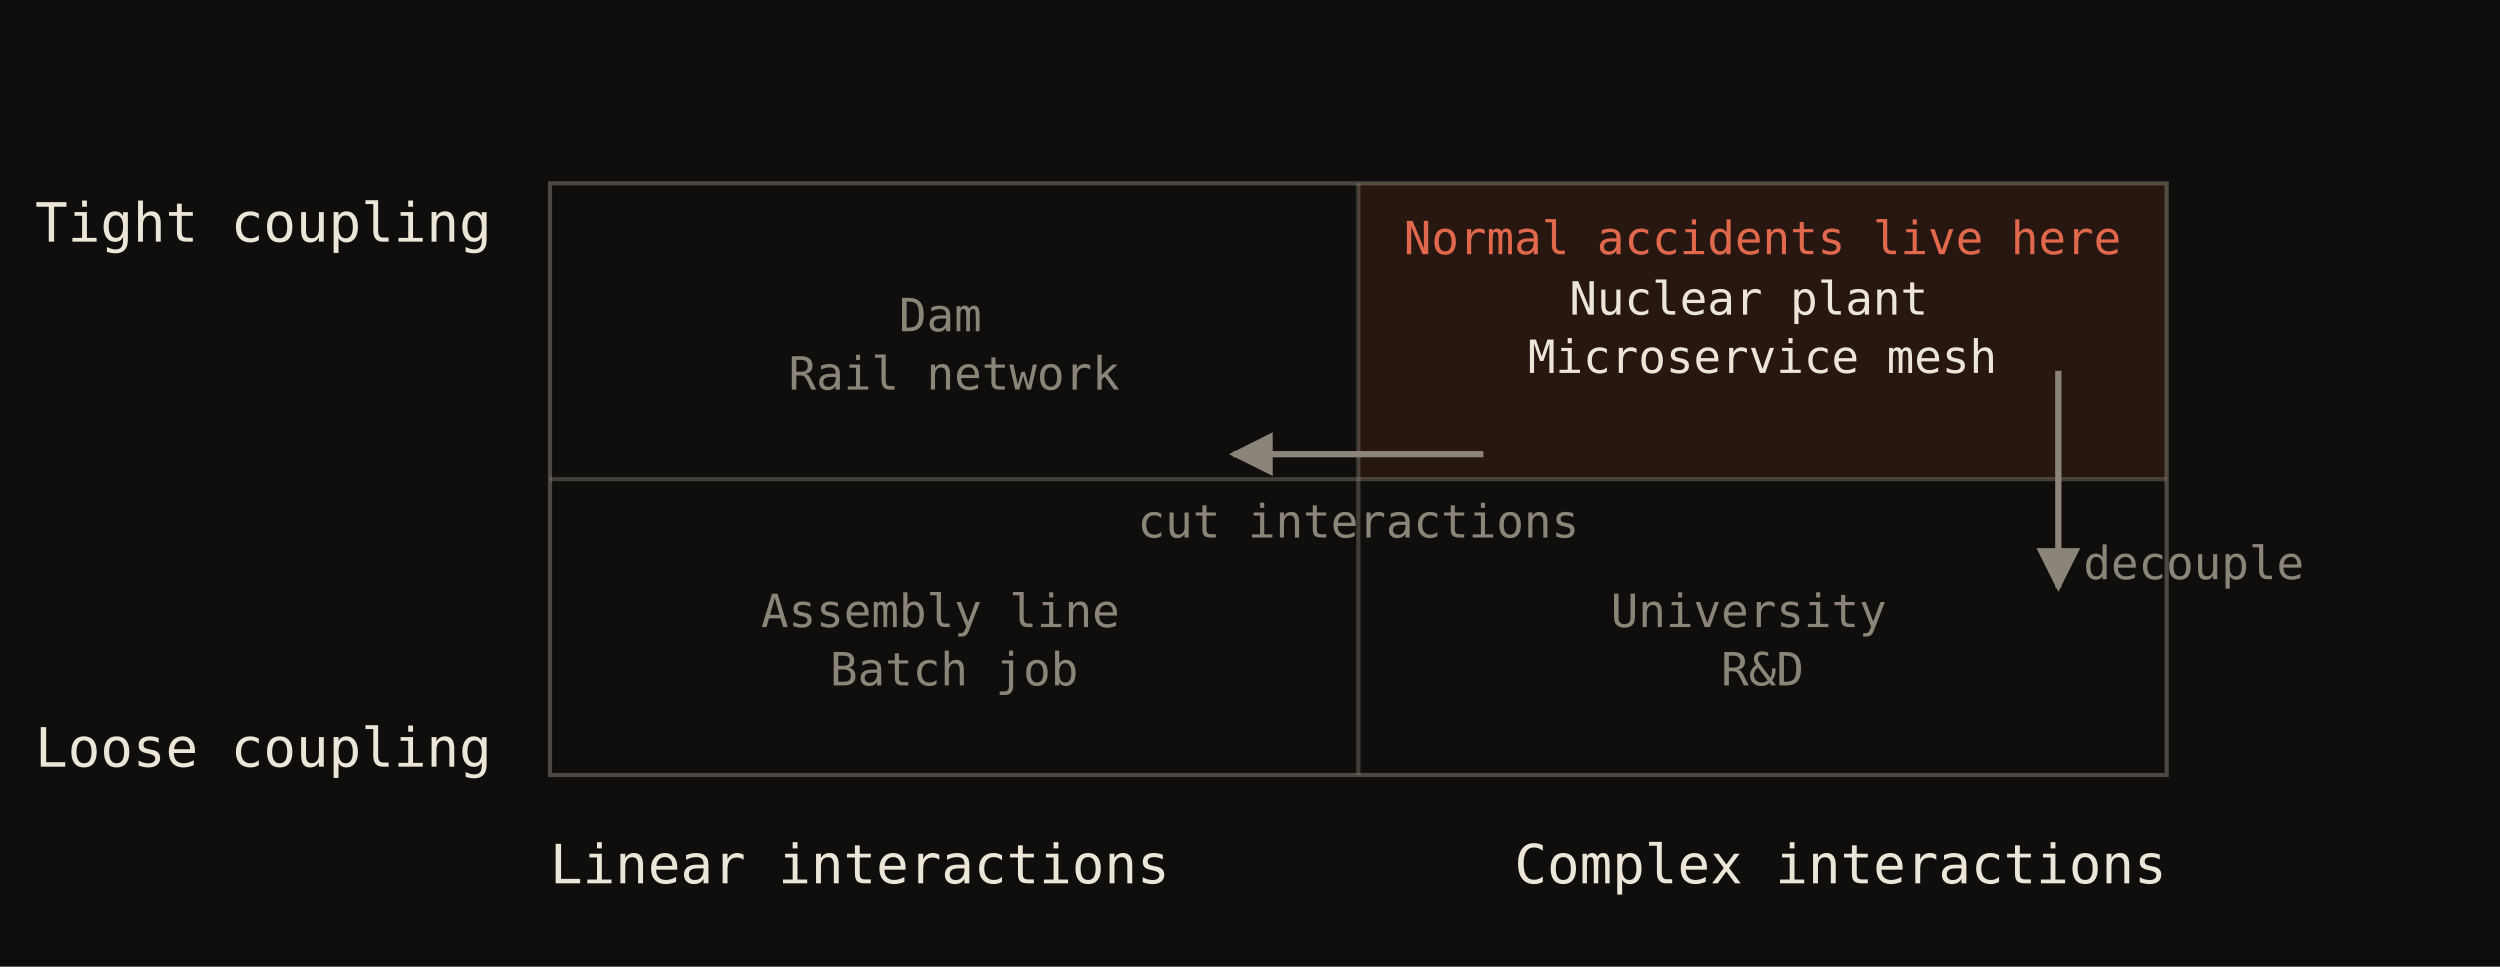
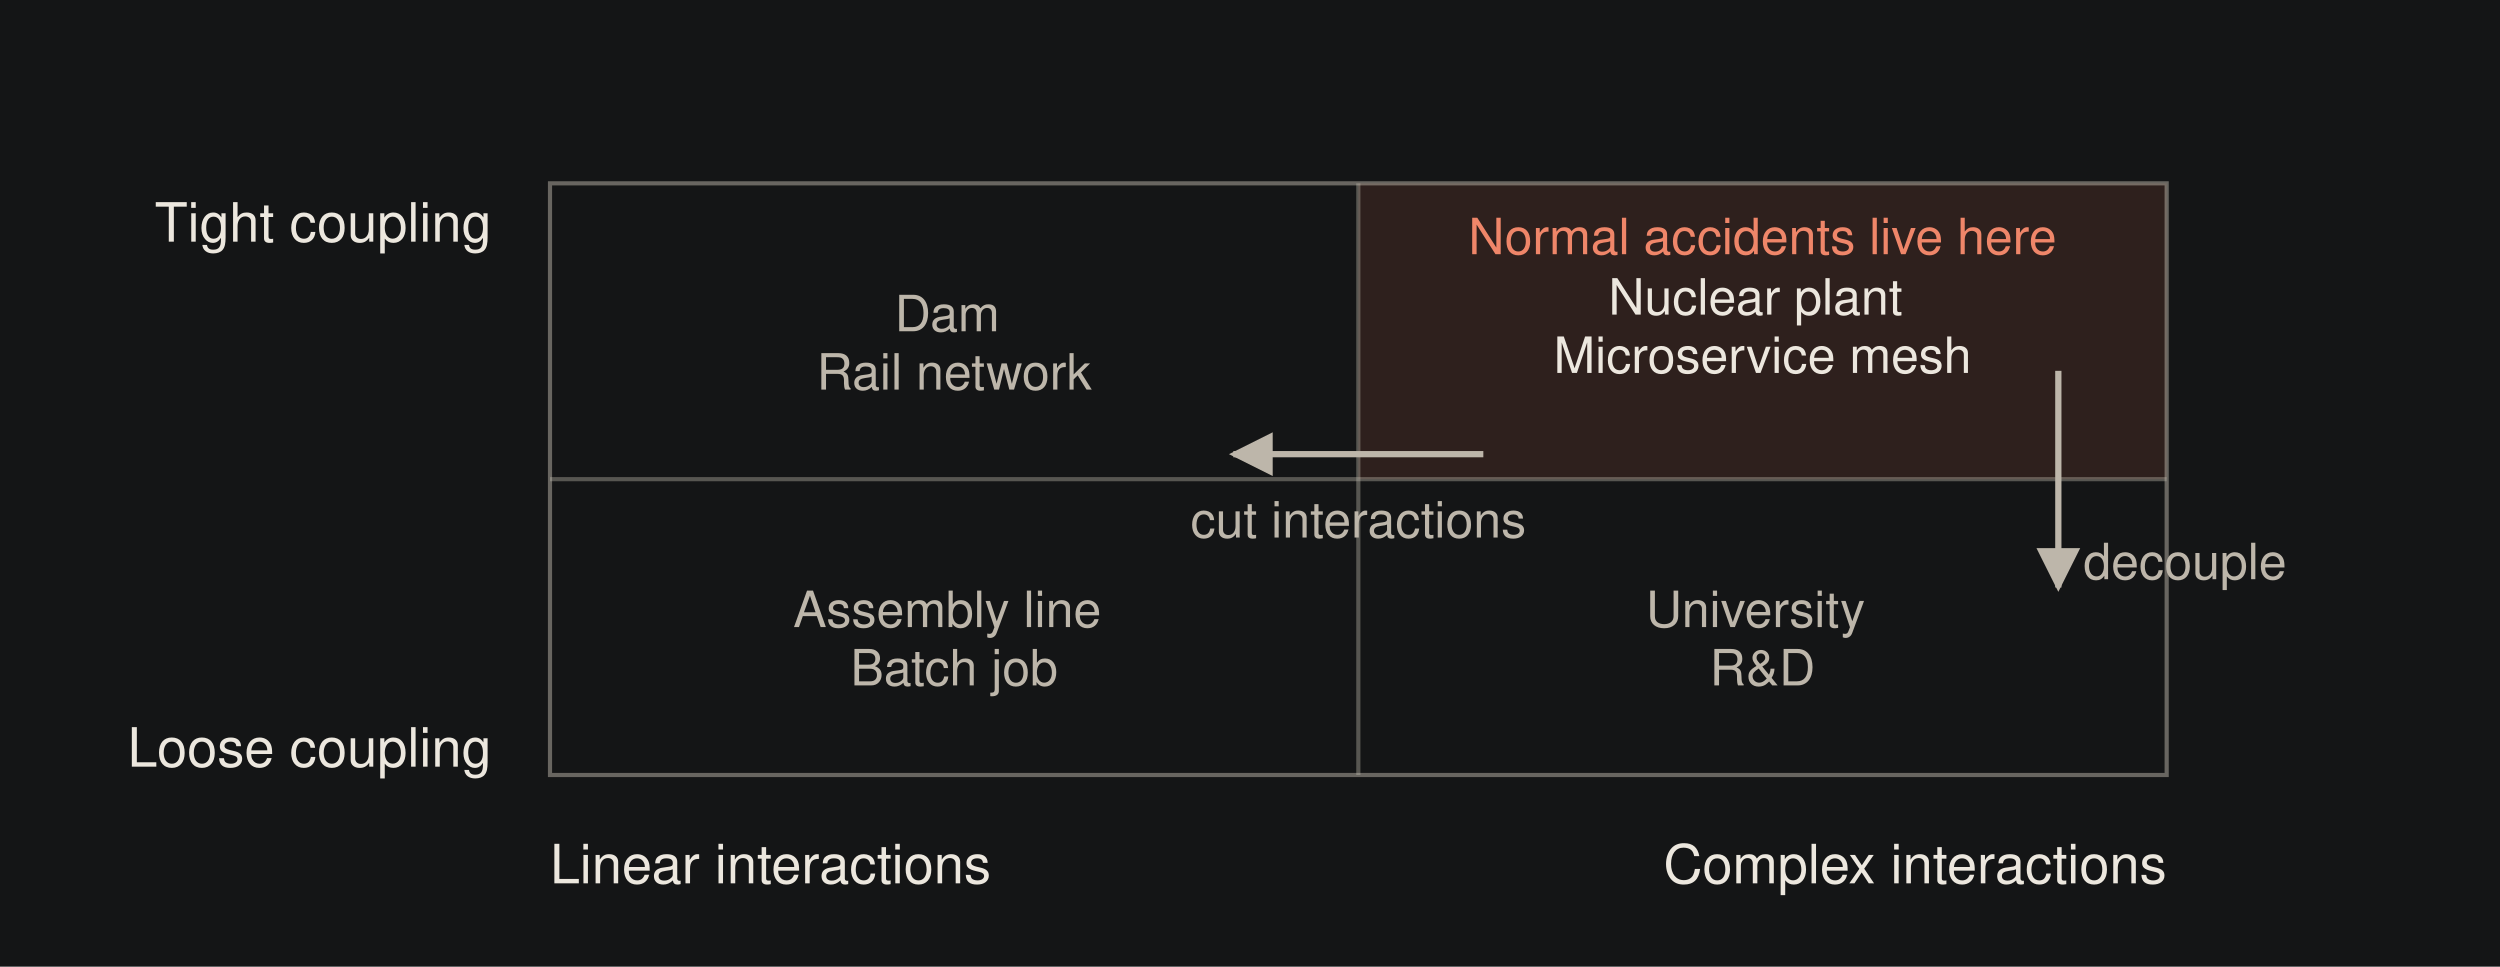
<svg xmlns="http://www.w3.org/2000/svg" width="600" height="232" viewBox="0 0 600 232" role="img">
-   <rect width="600" height="232" fill="#100e0c" />
+   <rect width="600" height="232" fill="#141516" />
  <defs>
    <marker id="na-arrow" viewBox="0 0 10 10" refX="9" refY="5" markerWidth="7" markerHeight="7" orient="auto">
-       <path d="M0,0 L10,5 L0,10 z" fill="#8b8478" />
+       <path d="M0,0 L10,5 L0,10 z" fill="#bdb6aa" />
    </marker>
  </defs>
-   <rect x="326" y="44" width="194" height="71" fill="#c9543a" fill-opacity="0.13" />
-   <rect x="132" y="44" width="388" height="142" fill="none" stroke="#8b8478" stroke-opacity="0.5" />
-   <line x1="326" y1="44" x2="326" y2="186" stroke="#8b8478" stroke-opacity="0.4" />
-   <line x1="132" y1="115" x2="520" y2="115" stroke="#8b8478" stroke-opacity="0.4" />
-   <text x="423" y="61" text-anchor="middle" font-family="ui-monospace, SFMono-Regular, Menlo, monospace" font-size="11" fill="#e0684c">Normal accidents live here</text>
-   <text x="229" y="150.5" text-anchor="middle" font-family="ui-monospace, SFMono-Regular, Menlo, monospace" font-size="11" fill="#8b8478">
+   <rect x="326" y="44" width="194" height="71" fill="#e36d51" fill-opacity="0.13" />
+   <rect x="132" y="44" width="388" height="142" fill="none" stroke="#bdb6aa" stroke-opacity="0.5" />
+   <line x1="326" y1="44" x2="326" y2="186" stroke="#bdb6aa" stroke-opacity="0.4" />
+   <line x1="132" y1="115" x2="520" y2="115" stroke="#bdb6aa" stroke-opacity="0.4" />
+   <text x="423" y="61" text-anchor="middle" font-family="'Atkinson Hyperlegible Next', system-ui, -apple-system, 'Segoe UI', Helvetica, Arial, sans-serif" font-size="12" fill="#ef8669">Normal accidents live here</text>
+   <text x="229" y="150.5" text-anchor="middle" font-family="'Atkinson Hyperlegible Next', system-ui, -apple-system, 'Segoe UI', Helvetica, Arial, sans-serif" font-size="12" fill="#bdb6aa">
    <tspan x="229" dy="0">Assembly line</tspan>
    <tspan x="229" dy="14">Batch job</tspan>
  </text>
-   <text x="229" y="79.5" text-anchor="middle" font-family="ui-monospace, SFMono-Regular, Menlo, monospace" font-size="11" fill="#8b8478">
+   <text x="229" y="79.5" text-anchor="middle" font-family="'Atkinson Hyperlegible Next', system-ui, -apple-system, 'Segoe UI', Helvetica, Arial, sans-serif" font-size="12" fill="#bdb6aa">
    <tspan x="229" dy="0">Dam</tspan>
    <tspan x="229" dy="14">Rail network</tspan>
  </text>
-   <text x="423" y="150.5" text-anchor="middle" font-family="ui-monospace, SFMono-Regular, Menlo, monospace" font-size="11" fill="#8b8478">
+   <text x="423" y="150.5" text-anchor="middle" font-family="'Atkinson Hyperlegible Next', system-ui, -apple-system, 'Segoe UI', Helvetica, Arial, sans-serif" font-size="12" fill="#bdb6aa">
    <tspan x="423" dy="0">University</tspan>
    <tspan x="423" dy="14">R&amp;D</tspan>
  </text>
-   <text x="423" y="75.5" text-anchor="middle" font-family="ui-monospace, SFMono-Regular, Menlo, monospace" font-size="11" fill="#ece6d9">
+   <text x="423" y="75.5" text-anchor="middle" font-family="'Atkinson Hyperlegible Next', system-ui, -apple-system, 'Segoe UI', Helvetica, Arial, sans-serif" font-size="12" fill="#ece7de">
    <tspan x="423" dy="0">Nuclear plant</tspan>
    <tspan x="423" dy="14">Microservice mesh</tspan>
  </text>
-   <line x1="494" y1="89" x2="494" y2="141" stroke="#8b8478" stroke-width="1.5" marker-end="url(#na-arrow)" />
-   <text x="500" y="139" font-family="ui-monospace, SFMono-Regular, Menlo, monospace" font-size="11" fill="#8b8478">decouple</text>
-   <line x1="356" y1="109" x2="296" y2="109" stroke="#8b8478" stroke-width="1.5" marker-end="url(#na-arrow)" />
-   <text x="326" y="129" text-anchor="middle" font-family="ui-monospace, SFMono-Regular, Menlo, monospace" font-size="11" fill="#8b8478">cut interactions</text>
-   <text x="118" y="58" text-anchor="end" font-family="ui-monospace, SFMono-Regular, Menlo, monospace" font-size="13" fill="#ece6d9">Tight coupling</text>
-   <text x="118" y="184" text-anchor="end" font-family="ui-monospace, SFMono-Regular, Menlo, monospace" font-size="13" fill="#ece6d9">Loose coupling</text>
-   <text x="132" y="212" font-family="ui-monospace, SFMono-Regular, Menlo, monospace" font-size="13" fill="#ece6d9">Linear interactions</text>
-   <text x="520" y="212" text-anchor="end" font-family="ui-monospace, SFMono-Regular, Menlo, monospace" font-size="13" fill="#ece6d9">Complex interactions</text>
+   <line x1="494" y1="89" x2="494" y2="141" stroke="#bdb6aa" stroke-width="1.5" marker-end="url(#na-arrow)" />
+   <text x="500" y="139" font-family="'Atkinson Hyperlegible Next', system-ui, -apple-system, 'Segoe UI', Helvetica, Arial, sans-serif" font-size="12" fill="#bdb6aa">decouple</text>
+   <line x1="356" y1="109" x2="296" y2="109" stroke="#bdb6aa" stroke-width="1.5" marker-end="url(#na-arrow)" />
+   <text x="326" y="129" text-anchor="middle" font-family="'Atkinson Hyperlegible Next', system-ui, -apple-system, 'Segoe UI', Helvetica, Arial, sans-serif" font-size="12" fill="#bdb6aa">cut interactions</text>
+   <text x="118" y="58" text-anchor="end" font-family="'Atkinson Hyperlegible Next', system-ui, -apple-system, 'Segoe UI', Helvetica, Arial, sans-serif" font-size="13" fill="#ece7de">Tight coupling</text>
+   <text x="118" y="184" text-anchor="end" font-family="'Atkinson Hyperlegible Next', system-ui, -apple-system, 'Segoe UI', Helvetica, Arial, sans-serif" font-size="13" fill="#ece7de">Loose coupling</text>
+   <text x="132" y="212" font-family="'Atkinson Hyperlegible Next', system-ui, -apple-system, 'Segoe UI', Helvetica, Arial, sans-serif" font-size="13" fill="#ece7de">Linear interactions</text>
+   <text x="520" y="212" text-anchor="end" font-family="'Atkinson Hyperlegible Next', system-ui, -apple-system, 'Segoe UI', Helvetica, Arial, sans-serif" font-size="13" fill="#ece7de">Complex interactions</text>
</svg>
